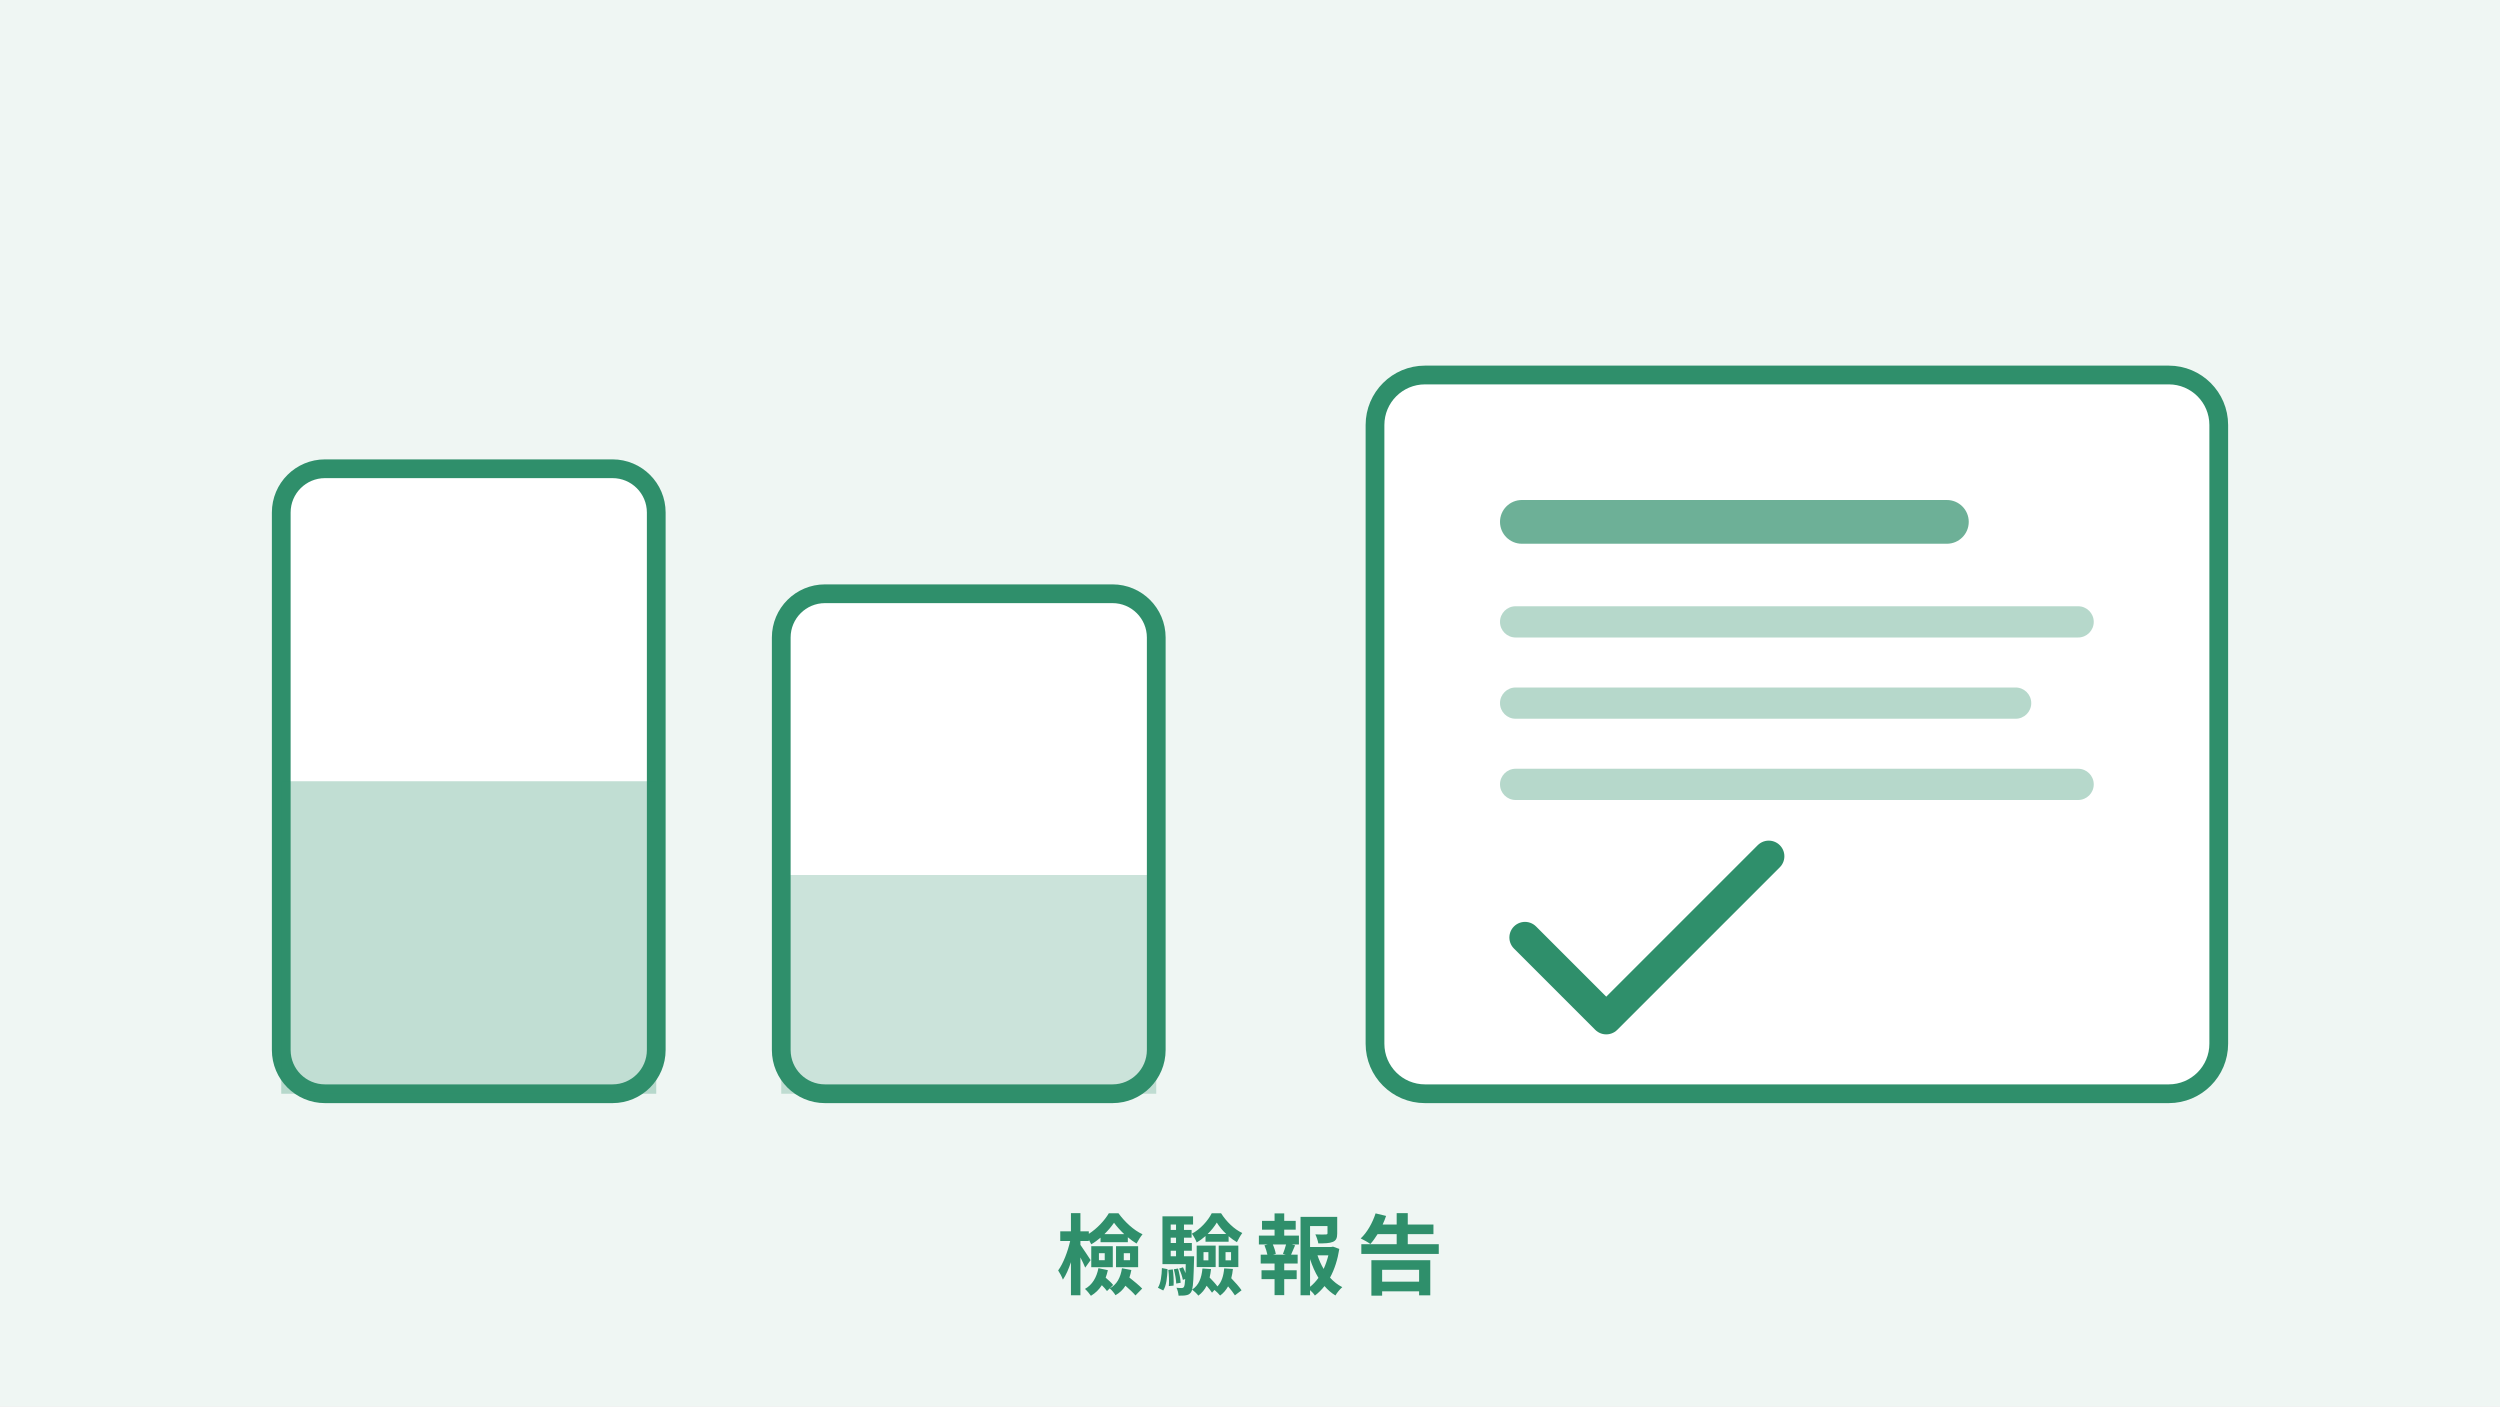
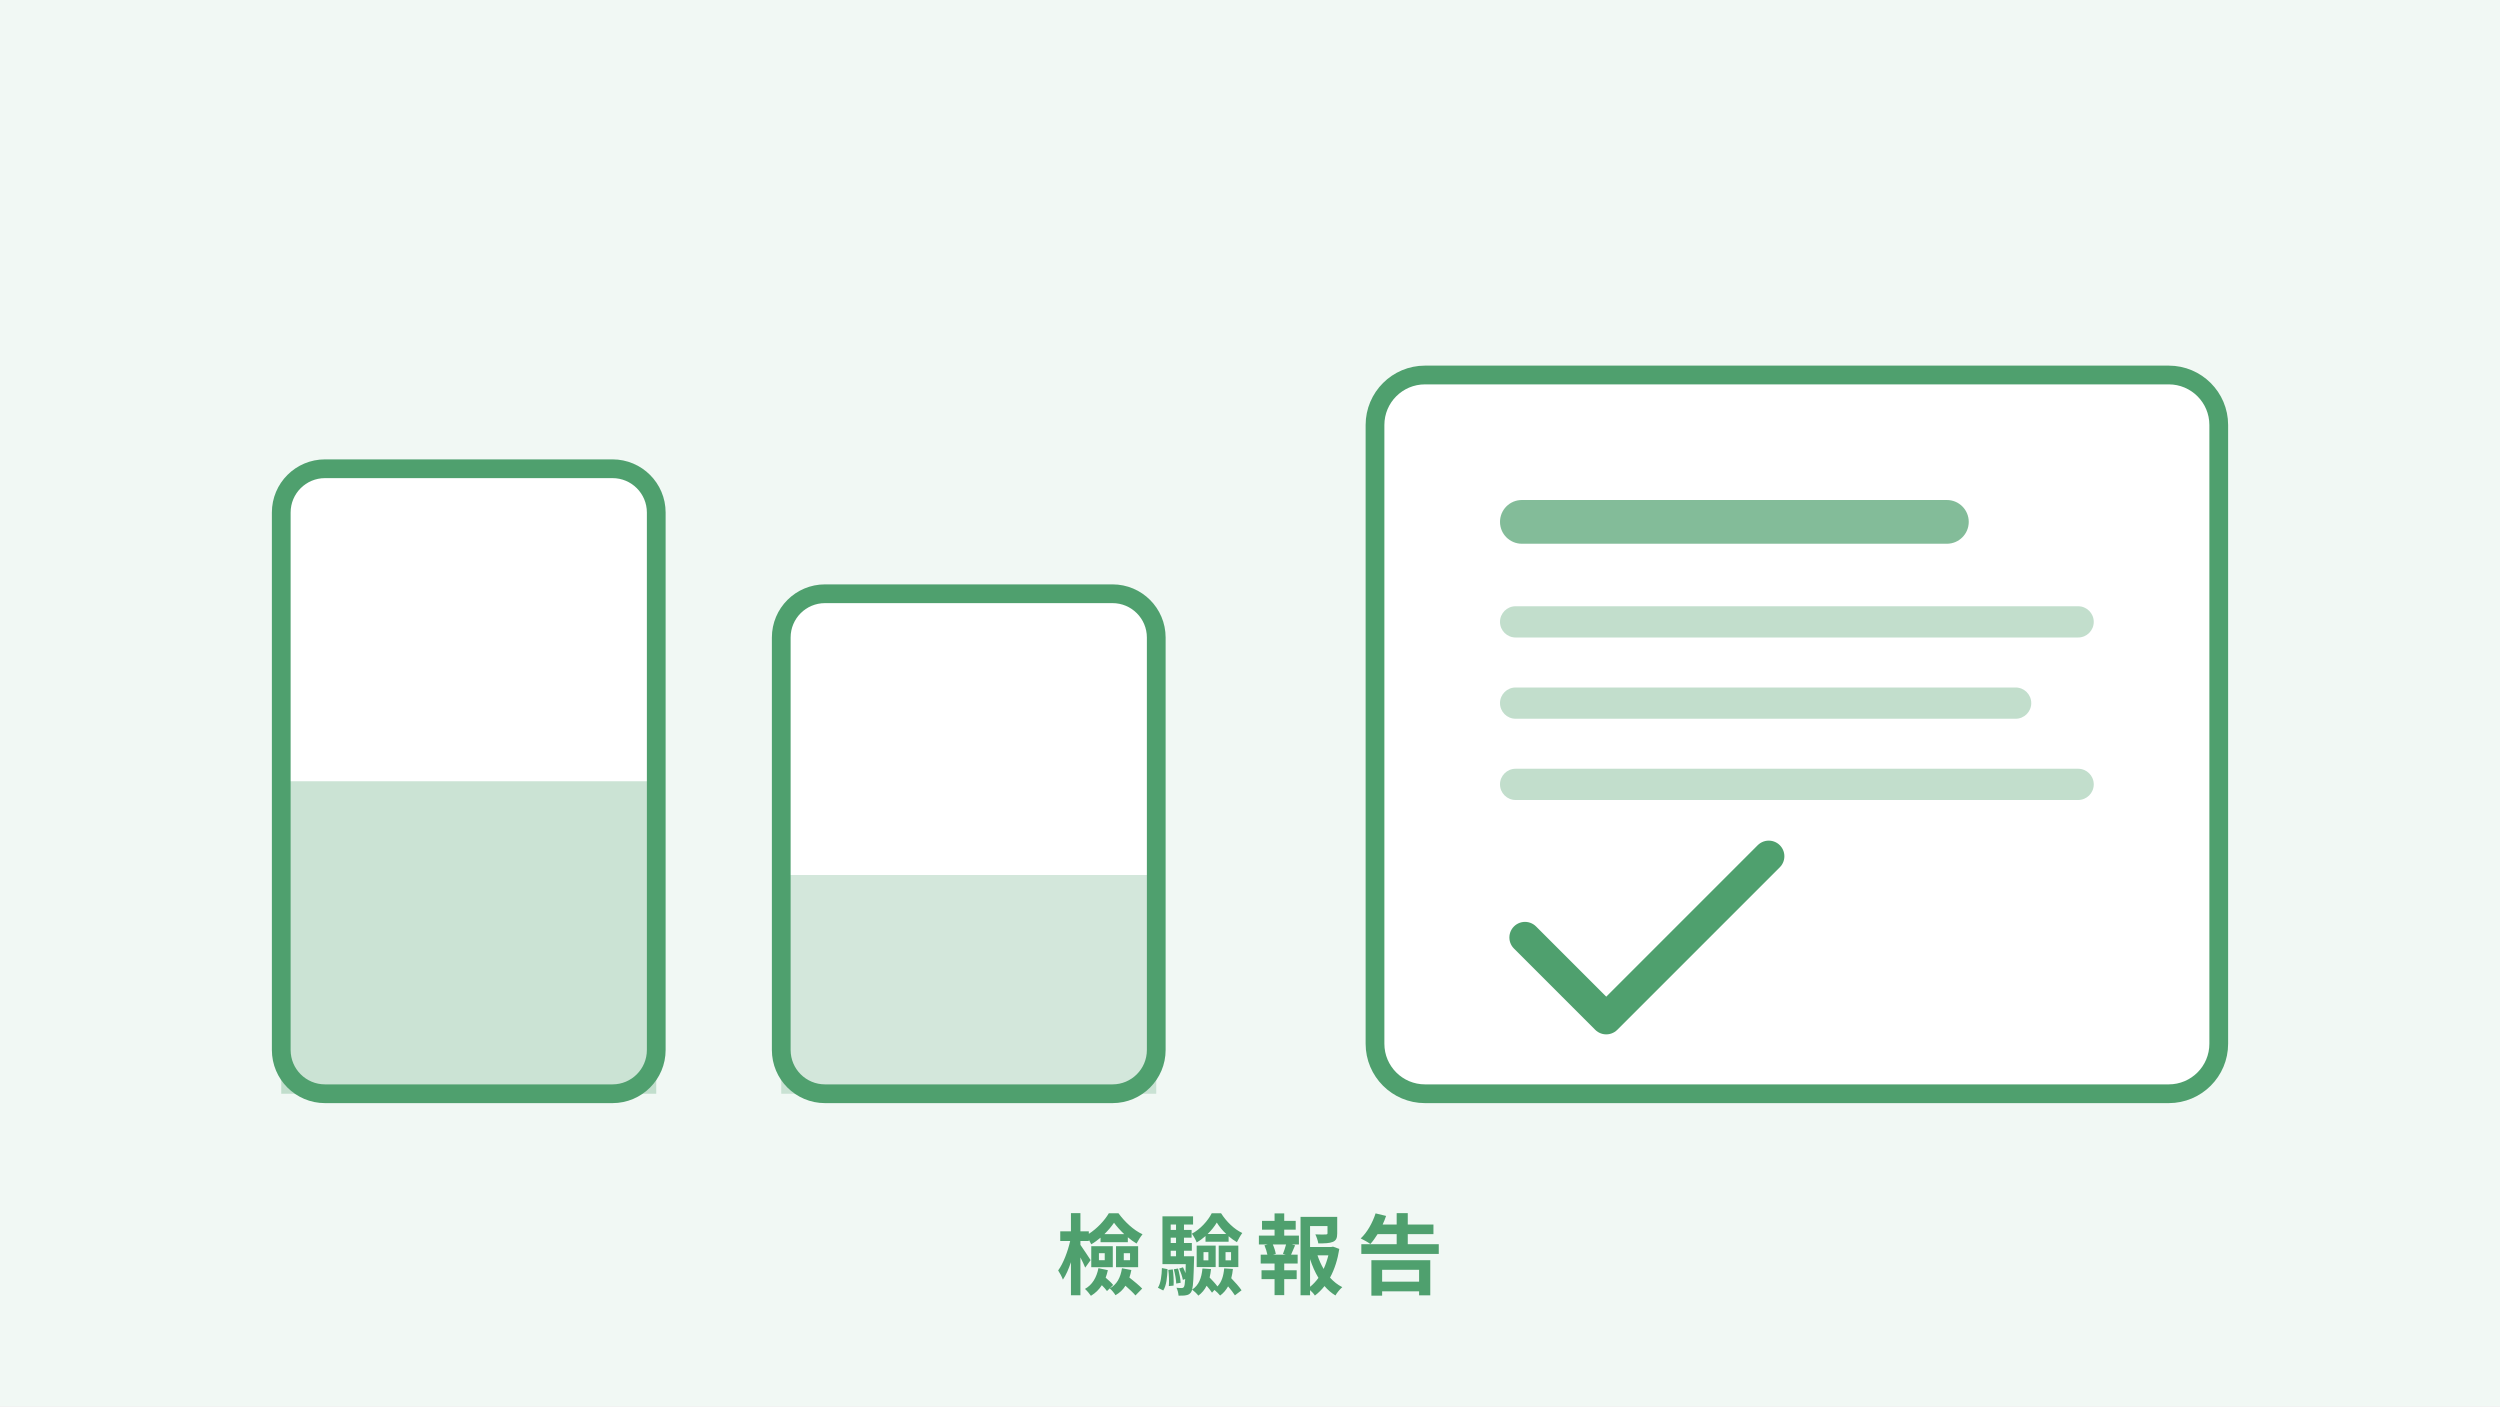
<svg xmlns="http://www.w3.org/2000/svg" viewBox="0 0 800 450" width="800" height="450">
  <rect width="800" height="450" fill="#ffffff" />
-   <rect width="800" height="450" fill="#2f8f6b" opacity=".08" />
-   <rect x="90" y="150" width="120" height="200" rx="14" fill="#ffffff" stroke="#2f8f6b" stroke-width="6" />
-   <rect x="90" y="250" width="120" height="100" fill="#2f8f6b" opacity=".3" />
-   <rect x="250" y="190" width="120" height="160" rx="14" fill="#ffffff" stroke="#2f8f6b" stroke-width="6" />
-   <rect x="250" y="280" width="120" height="70" fill="#2f8f6b" opacity=".25" />
-   <rect x="440" y="120" width="270" height="230" rx="16" fill="#ffffff" stroke="#2f8f6b" stroke-width="6" />
-   <rect x="480" y="160" width="150" height="14" rx="7" fill="#2f8f6b" opacity=".7" />
-   <rect x="480" y="194" width="190" height="10" rx="5" fill="#2f8f6b" opacity=".35" />
-   <rect x="480" y="220" width="170" height="10" rx="5" fill="#2f8f6b" opacity=".35" />
-   <rect x="480" y="246" width="190" height="10" rx="5" fill="#2f8f6b" opacity=".35" />
-   <path d="M488 300l26 26 52-52" fill="none" stroke="#2f8f6b" stroke-width="10" stroke-linecap="round" stroke-linejoin="round" />
-   <text x="400" y="412" font-family="'Noto Sans TC','PingFang TC','Microsoft JhengHei','Hiragino Sans',sans-serif" font-size="28" font-weight="700" fill="#2f8f6b" text-anchor="middle" letter-spacing="4">檢驗報告</text>
+   <rect width="800" height="450" fill="#4fa06e" opacity=".08" />
+   <rect x="90" y="150" width="120" height="200" rx="14" fill="#ffffff" stroke="#4fa06e" stroke-width="6" />
+   <rect x="90" y="250" width="120" height="100" fill="#4fa06e" opacity=".3" />
+   <rect x="250" y="190" width="120" height="160" rx="14" fill="#ffffff" stroke="#4fa06e" stroke-width="6" />
+   <rect x="250" y="280" width="120" height="70" fill="#4fa06e" opacity=".25" />
+   <rect x="440" y="120" width="270" height="230" rx="16" fill="#ffffff" stroke="#4fa06e" stroke-width="6" />
+   <rect x="480" y="160" width="150" height="14" rx="7" fill="#4fa06e" opacity=".7" />
+   <rect x="480" y="194" width="190" height="10" rx="5" fill="#4fa06e" opacity=".35" />
+   <rect x="480" y="220" width="170" height="10" rx="5" fill="#4fa06e" opacity=".35" />
+   <rect x="480" y="246" width="190" height="10" rx="5" fill="#4fa06e" opacity=".35" />
+   <path d="M488 300l26 26 52-52" fill="none" stroke="#4fa06e" stroke-width="10" stroke-linecap="round" stroke-linejoin="round" />
+   <text x="400" y="412" font-family="'Noto Sans TC','PingFang TC','Microsoft JhengHei','Hiragino Sans',sans-serif" font-size="28" font-weight="700" fill="#4fa06e" text-anchor="middle" letter-spacing="4">檢驗報告</text>
</svg>
